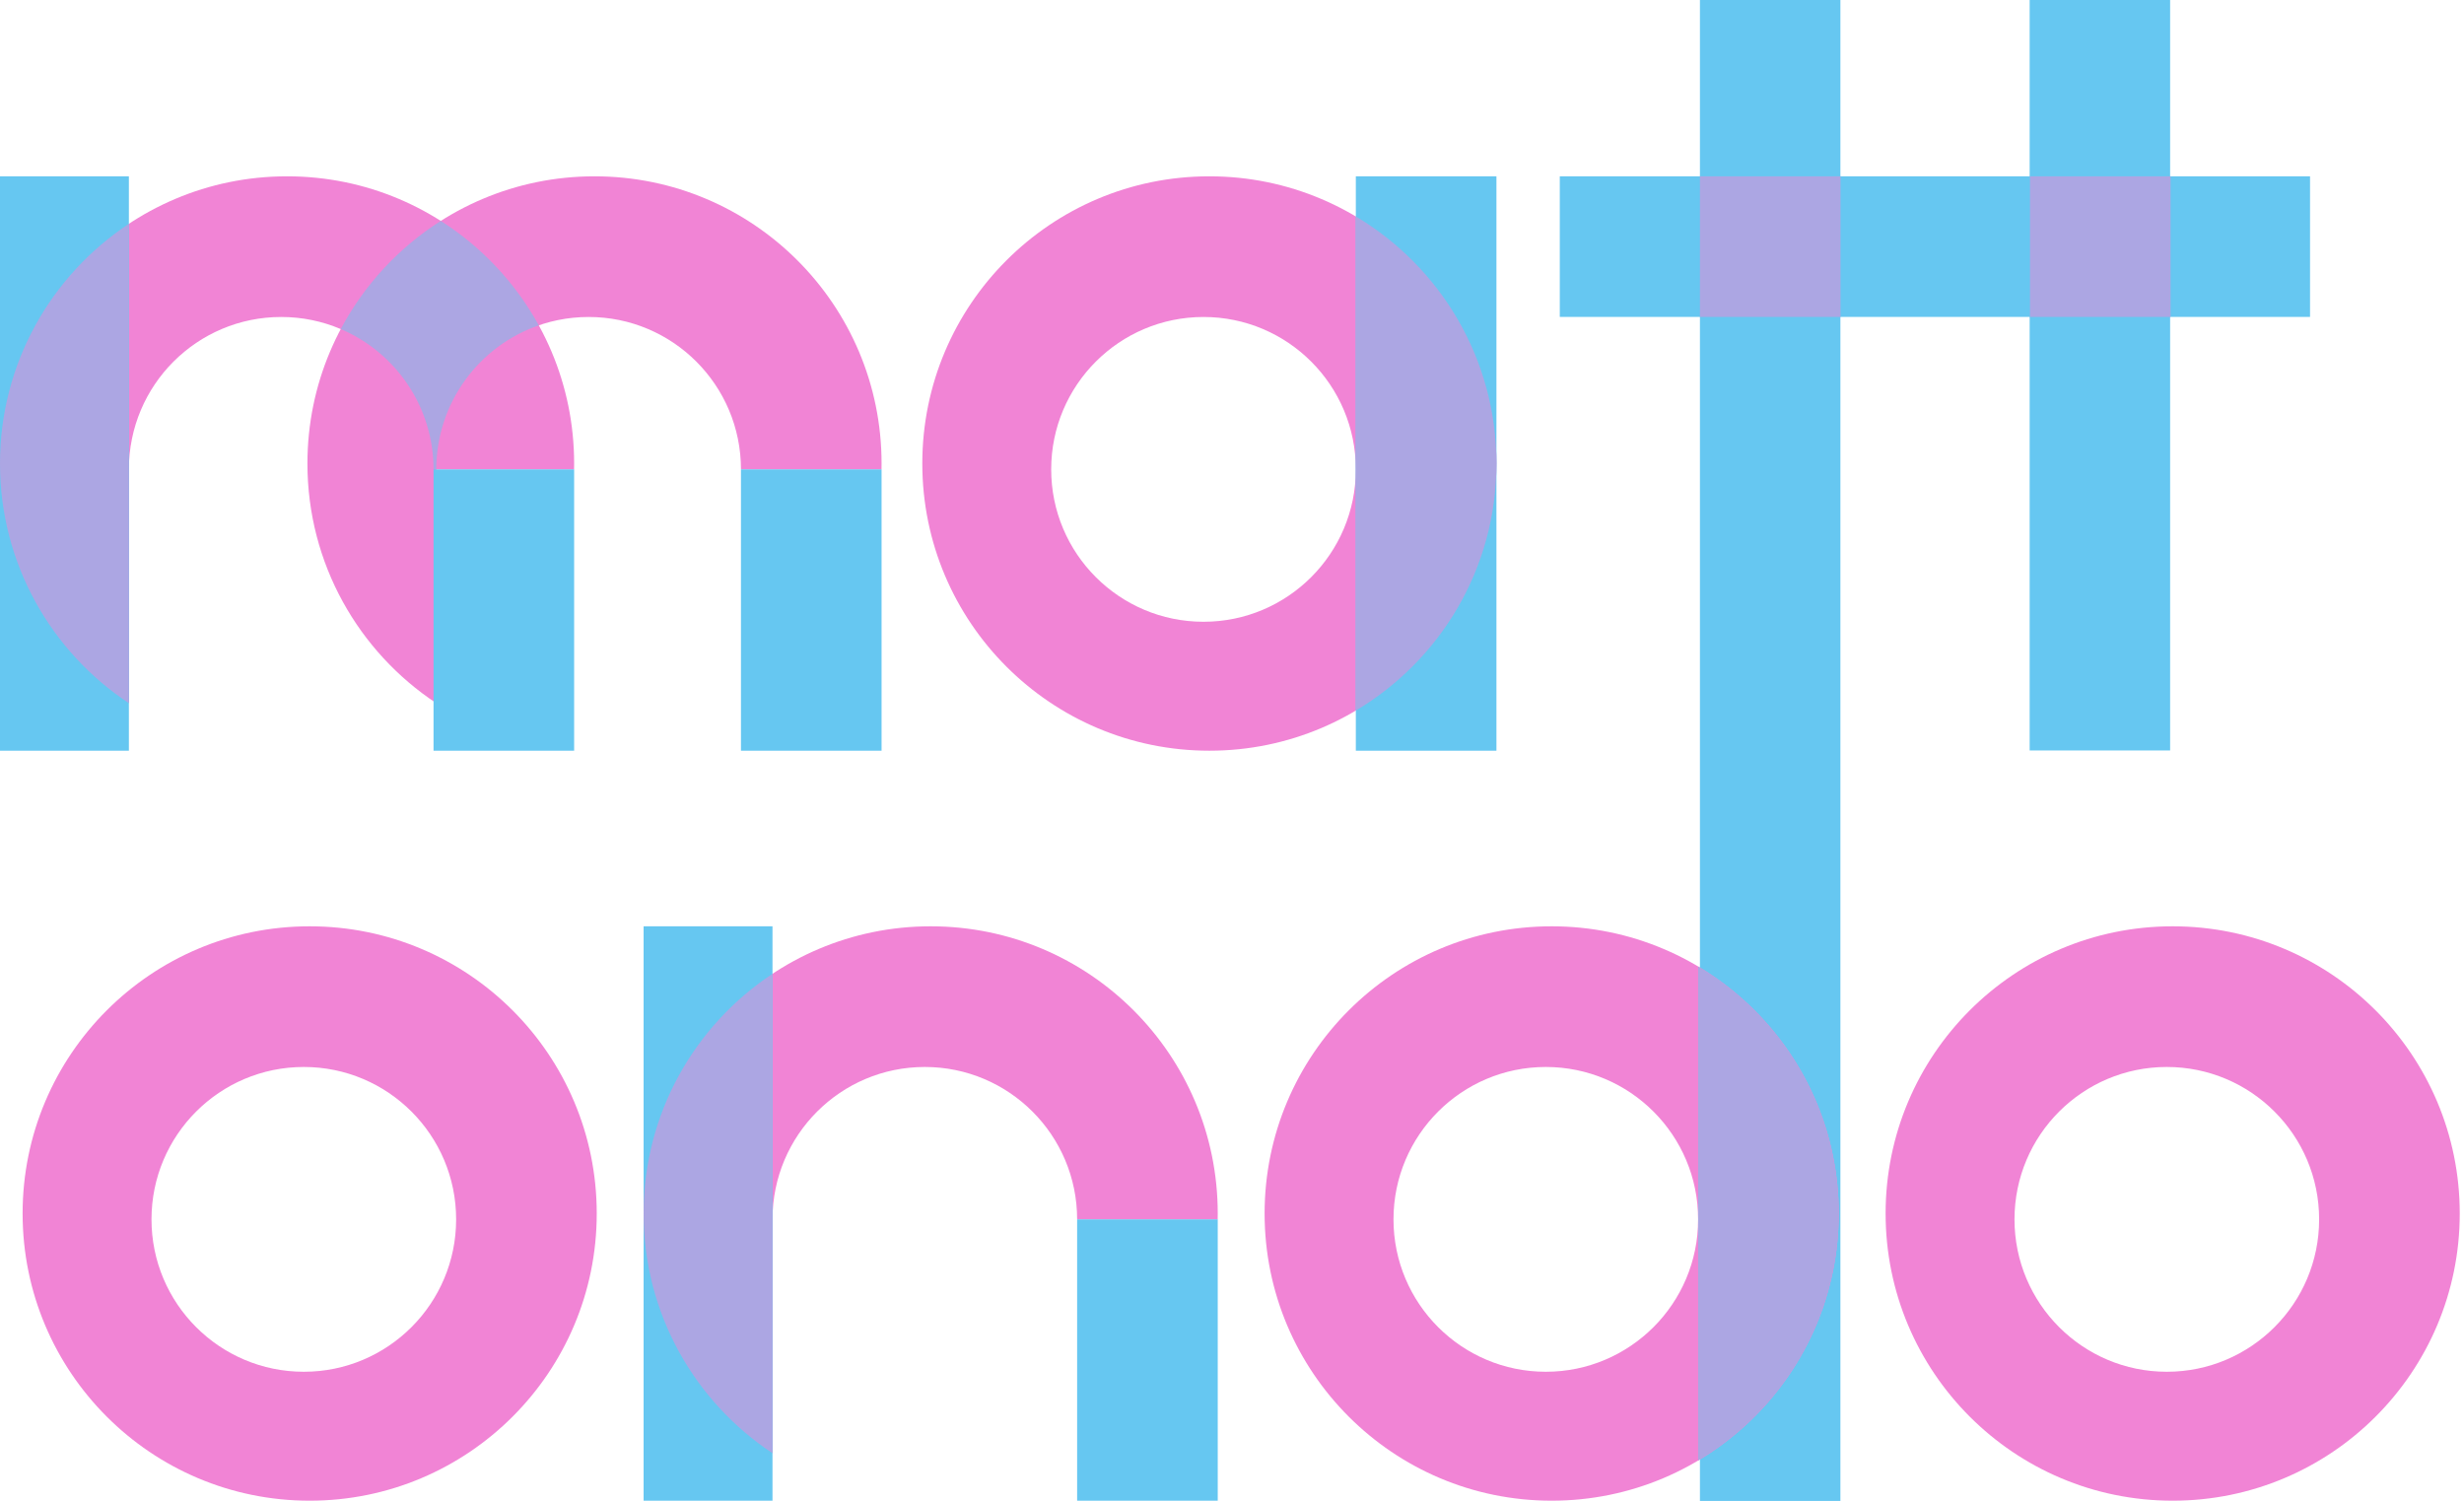
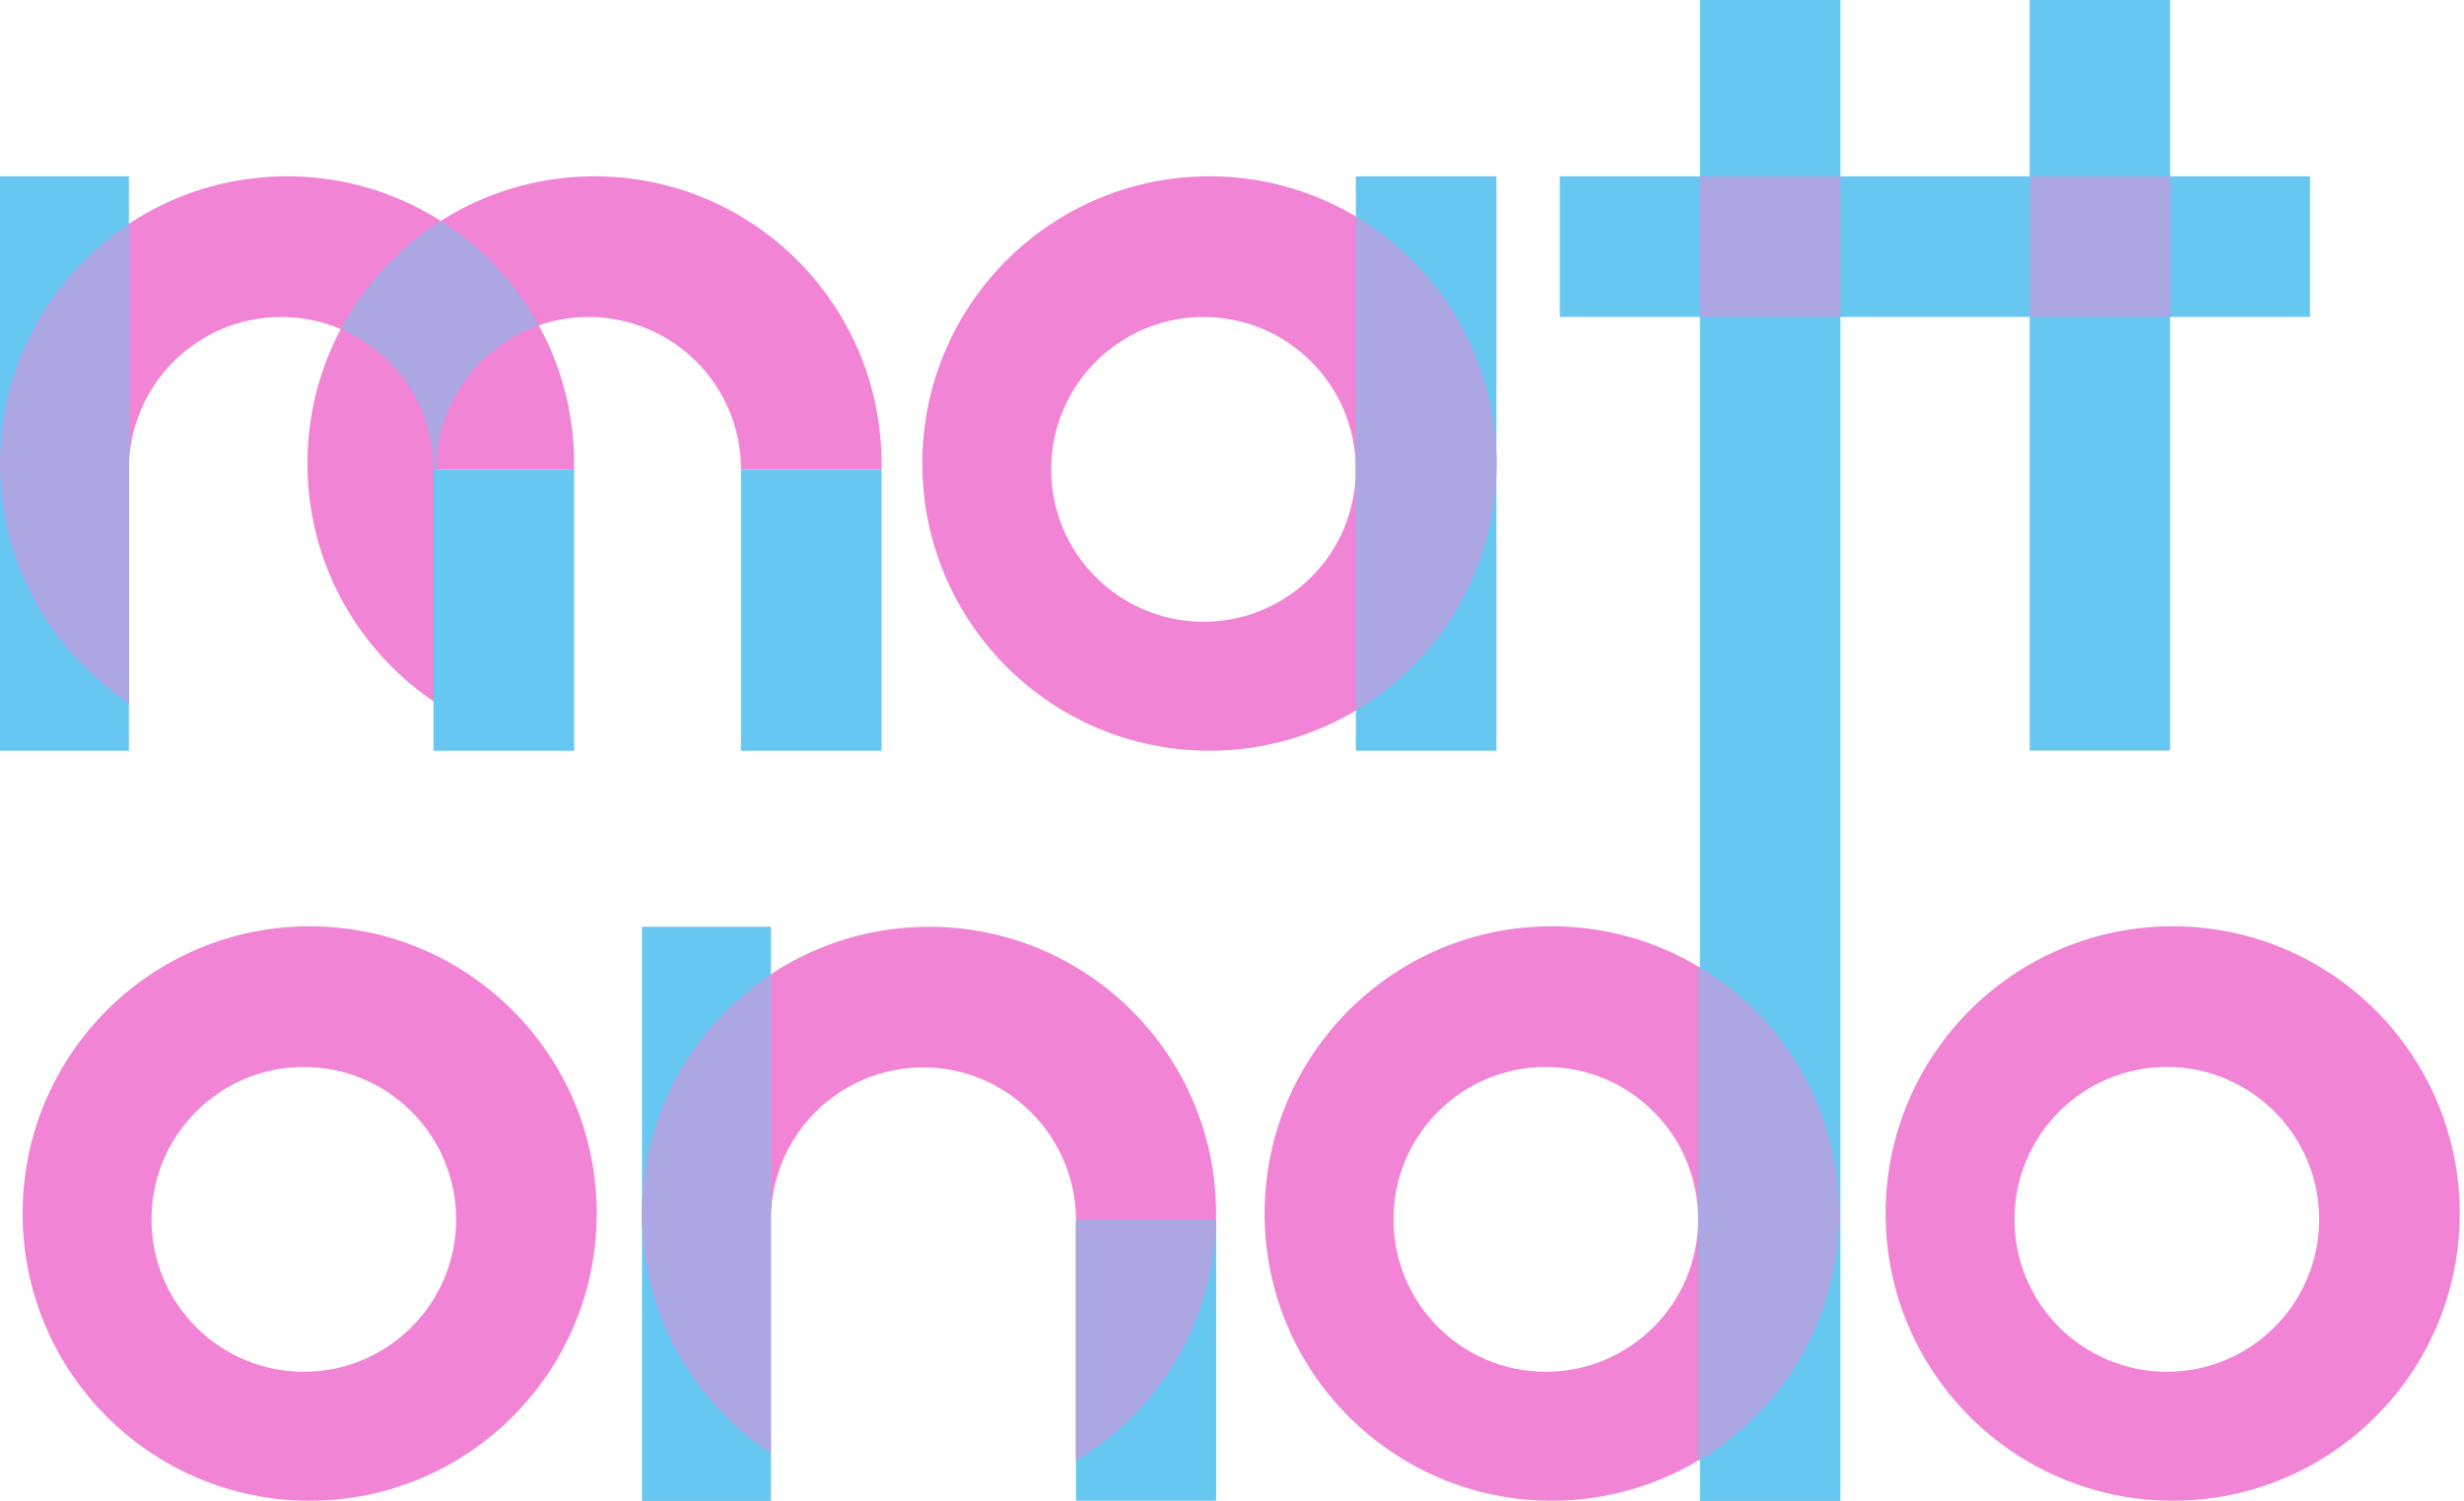
<svg xmlns="http://www.w3.org/2000/svg" width="545" height="332" viewBox="0 0 545 332" fill="none">
  <path d="M407.07 0V332H376V0H407.07Z" fill="#66C7F1" />
  <path d="M480 166V0H448.93V166H480Z" fill="#66C7F1" />
  <path d="M345 39H510.947V70.1H345V39Z" fill="#66C7F1" />
  <path d="M376 70.1H407.099V39H376V70.1Z" fill="#ACA6E3" />
  <path d="M449 39V70.1H480.099V39H449Z" fill="#ACA6E3" />
  <path fill-rule="evenodd" clip-rule="evenodd" d="M267.495 166.053C302.562 166.053 330.99 137.611 330.99 102.527C330.99 67.442 302.562 39 267.495 39C232.428 39 204 67.442 204 102.527C204 137.611 232.428 166.053 267.495 166.053ZM266.199 137.531C284.806 137.531 299.89 122.439 299.89 103.823C299.89 85.207 284.806 70.115 266.199 70.115C247.592 70.115 232.508 85.207 232.508 103.823C232.508 122.439 247.592 137.531 266.199 137.531Z" fill="#F184D5" />
  <path d="M330.99 39V166.053H299.89V39H330.99Z" fill="#66C7F1" />
  <path d="M330.99 102.549C330.982 125.785 318.505 146.104 299.89 157.174V47.879C318.505 58.949 330.982 79.268 330.99 102.504V102.549Z" fill="#ACA6E3" />
  <path d="M96.508 155.547C79.33 144.178 68 124.676 68 102.527C68 67.442 96.428 39 131.495 39C166.562 39 194.99 67.442 194.99 102.527C194.99 102.96 194.985 103.392 194.977 103.823L163.89 103.823C163.89 85.207 148.806 70.115 130.199 70.115C111.592 70.115 96.508 85.207 96.508 103.823C96.508 103.831 96.508 103.838 96.508 103.846V155.547Z" fill="#F184D5" />
  <path d="M28.508 155.547C11.33 144.178 0 124.676 0 102.527C0 67.442 28.428 39 63.495 39C98.562 39 126.99 67.442 126.99 102.527C126.99 102.96 126.985 103.392 126.977 103.823L95.89 103.823C95.89 85.207 80.806 70.115 62.199 70.115C43.592 70.115 28.508 85.207 28.508 103.823C28.508 103.831 28.508 103.838 28.508 103.846V155.547Z" fill="#F184D5" />
  <path d="M96.508 103.823H95.89C95.89 89.883 87.433 77.92 75.372 72.789C80.552 63.023 88.205 54.77 97.495 48.866C106.521 54.603 114.002 62.557 119.171 71.962C105.98 76.532 96.508 89.071 96.508 103.823Z" fill="#ACA6E3" />
  <path d="M28.508 39V166.053H0V39H28.508Z" fill="#66C7F1" />
  <path d="M0 102.527C0 124.676 11.33 144.178 28.508 155.547L28.508 103.823C28.508 103.815 28.508 103.808 28.508 103.8V49.506C11.33 60.875 0 80.377 0 102.527Z" fill="#ACA6E3" />
  <path d="M126.99 103.823V166.053H95.89L95.89 103.823L126.99 103.823Z" fill="#66C7F1" />
  <path d="M194.99 103.823V166.053H163.89L163.89 103.823L194.99 103.823Z" fill="#66C7F1" />
  <path fill-rule="evenodd" clip-rule="evenodd" d="M480.563 331.947C515.63 331.947 544.058 303.505 544.058 268.42C544.058 233.336 515.63 204.894 480.563 204.894C445.496 204.894 417.068 233.336 417.068 268.42C417.068 303.505 445.496 331.947 480.563 331.947ZM479.267 303.425C497.874 303.425 512.958 288.333 512.958 269.717C512.958 251.1 497.874 236.009 479.267 236.009C460.66 236.009 445.576 251.1 445.576 269.717C445.576 288.333 460.66 303.425 479.267 303.425Z" fill="#F184D5" />
  <path fill-rule="evenodd" clip-rule="evenodd" d="M343.207 331.947C378.274 331.947 406.702 303.505 406.702 268.42C406.702 233.336 378.274 204.894 343.207 204.894C308.14 204.894 279.712 233.336 279.712 268.42C279.712 303.505 308.14 331.947 343.207 331.947ZM341.911 303.425C360.518 303.425 375.602 288.333 375.602 269.717C375.602 251.1 360.518 236.009 341.911 236.009C323.304 236.009 308.22 251.1 308.22 269.717C308.22 288.333 323.304 303.425 341.911 303.425Z" fill="#F184D5" />
  <path d="M375.602 213.773V323.068C394.223 311.995 406.702 291.666 406.702 268.42C406.702 245.175 394.223 224.846 375.602 213.773Z" fill="#ACA6E3" />
-   <path d="M170.864 321.441C153.686 310.072 142.356 290.57 142.356 268.42C142.356 233.336 170.784 204.894 205.851 204.894C240.918 204.894 269.346 233.336 269.346 268.42C269.346 268.854 269.341 269.286 269.333 269.717L238.246 269.717C238.246 251.1 223.162 236.009 204.555 236.009C185.948 236.009 170.864 251.1 170.864 269.717C170.864 269.724 170.864 269.732 170.864 269.74V321.441Z" fill="#F184D5" />
-   <path d="M170.864 204.894V331.947H142.356V204.894H170.864Z" fill="#66C7F1" />
-   <path d="M142.356 268.42C142.356 290.57 153.686 310.072 170.864 321.441L170.864 269.717C170.864 269.709 170.864 269.702 170.864 269.694V215.4C153.686 226.769 142.356 246.271 142.356 268.42Z" fill="#ACA6E3" />
-   <path d="M269.346 269.717V331.947H238.246L238.246 269.717L269.346 269.717Z" fill="#66C7F1" />
+   <path d="M142 268.5C142 290.64 153.33 310.134 170.508 321.499V268.973H170.518C170.954 250.745 185.867 236.102 204.199 236.102C222.806 236.102 238 251.364 238 269.973C238 270.032 238 269.914 238 269.973V323.059C256.56 311.976 268.99 291.69 268.99 268.5C268.99 233.43 240.562 205 205.495 205C170.428 205 142 233.43 142 268.5Z" fill="#F184D5" />
+   <path d="M269 269.973V331.947H238V269.973H269Z" fill="#66C7F1" />
+   <path d="M268.973 269.973C268.459 292.547 256.166 312.211 238 323.059V269.973H268.973Z" fill="#ACA6E3" />
+   <path d="M170.508 205V332H142V205H170.508Z" fill="#66C7F1" />
+   <path d="M142 268.5C142 290.64 153.33 310.134 170.508 321.499L170.508 269.796C170.508 269.788 170.508 269.781 170.508 269.773V215.501C153.33 226.866 142 246.36 142 268.5Z" fill="#ACA6E3" />
  <path fill-rule="evenodd" clip-rule="evenodd" d="M68.495 331.947C103.562 331.947 131.99 303.505 131.99 268.42C131.99 233.336 103.562 204.894 68.495 204.894C33.428 204.894 5 233.336 5 268.42C5 303.505 33.428 331.947 68.495 331.947ZM67.199 303.425C85.806 303.425 100.89 288.333 100.89 269.717C100.89 251.1 85.806 236.009 67.199 236.009C48.592 236.009 33.508 251.1 33.508 269.717C33.508 288.333 48.592 303.425 67.199 303.425Z" fill="#F184D5" />
</svg>
